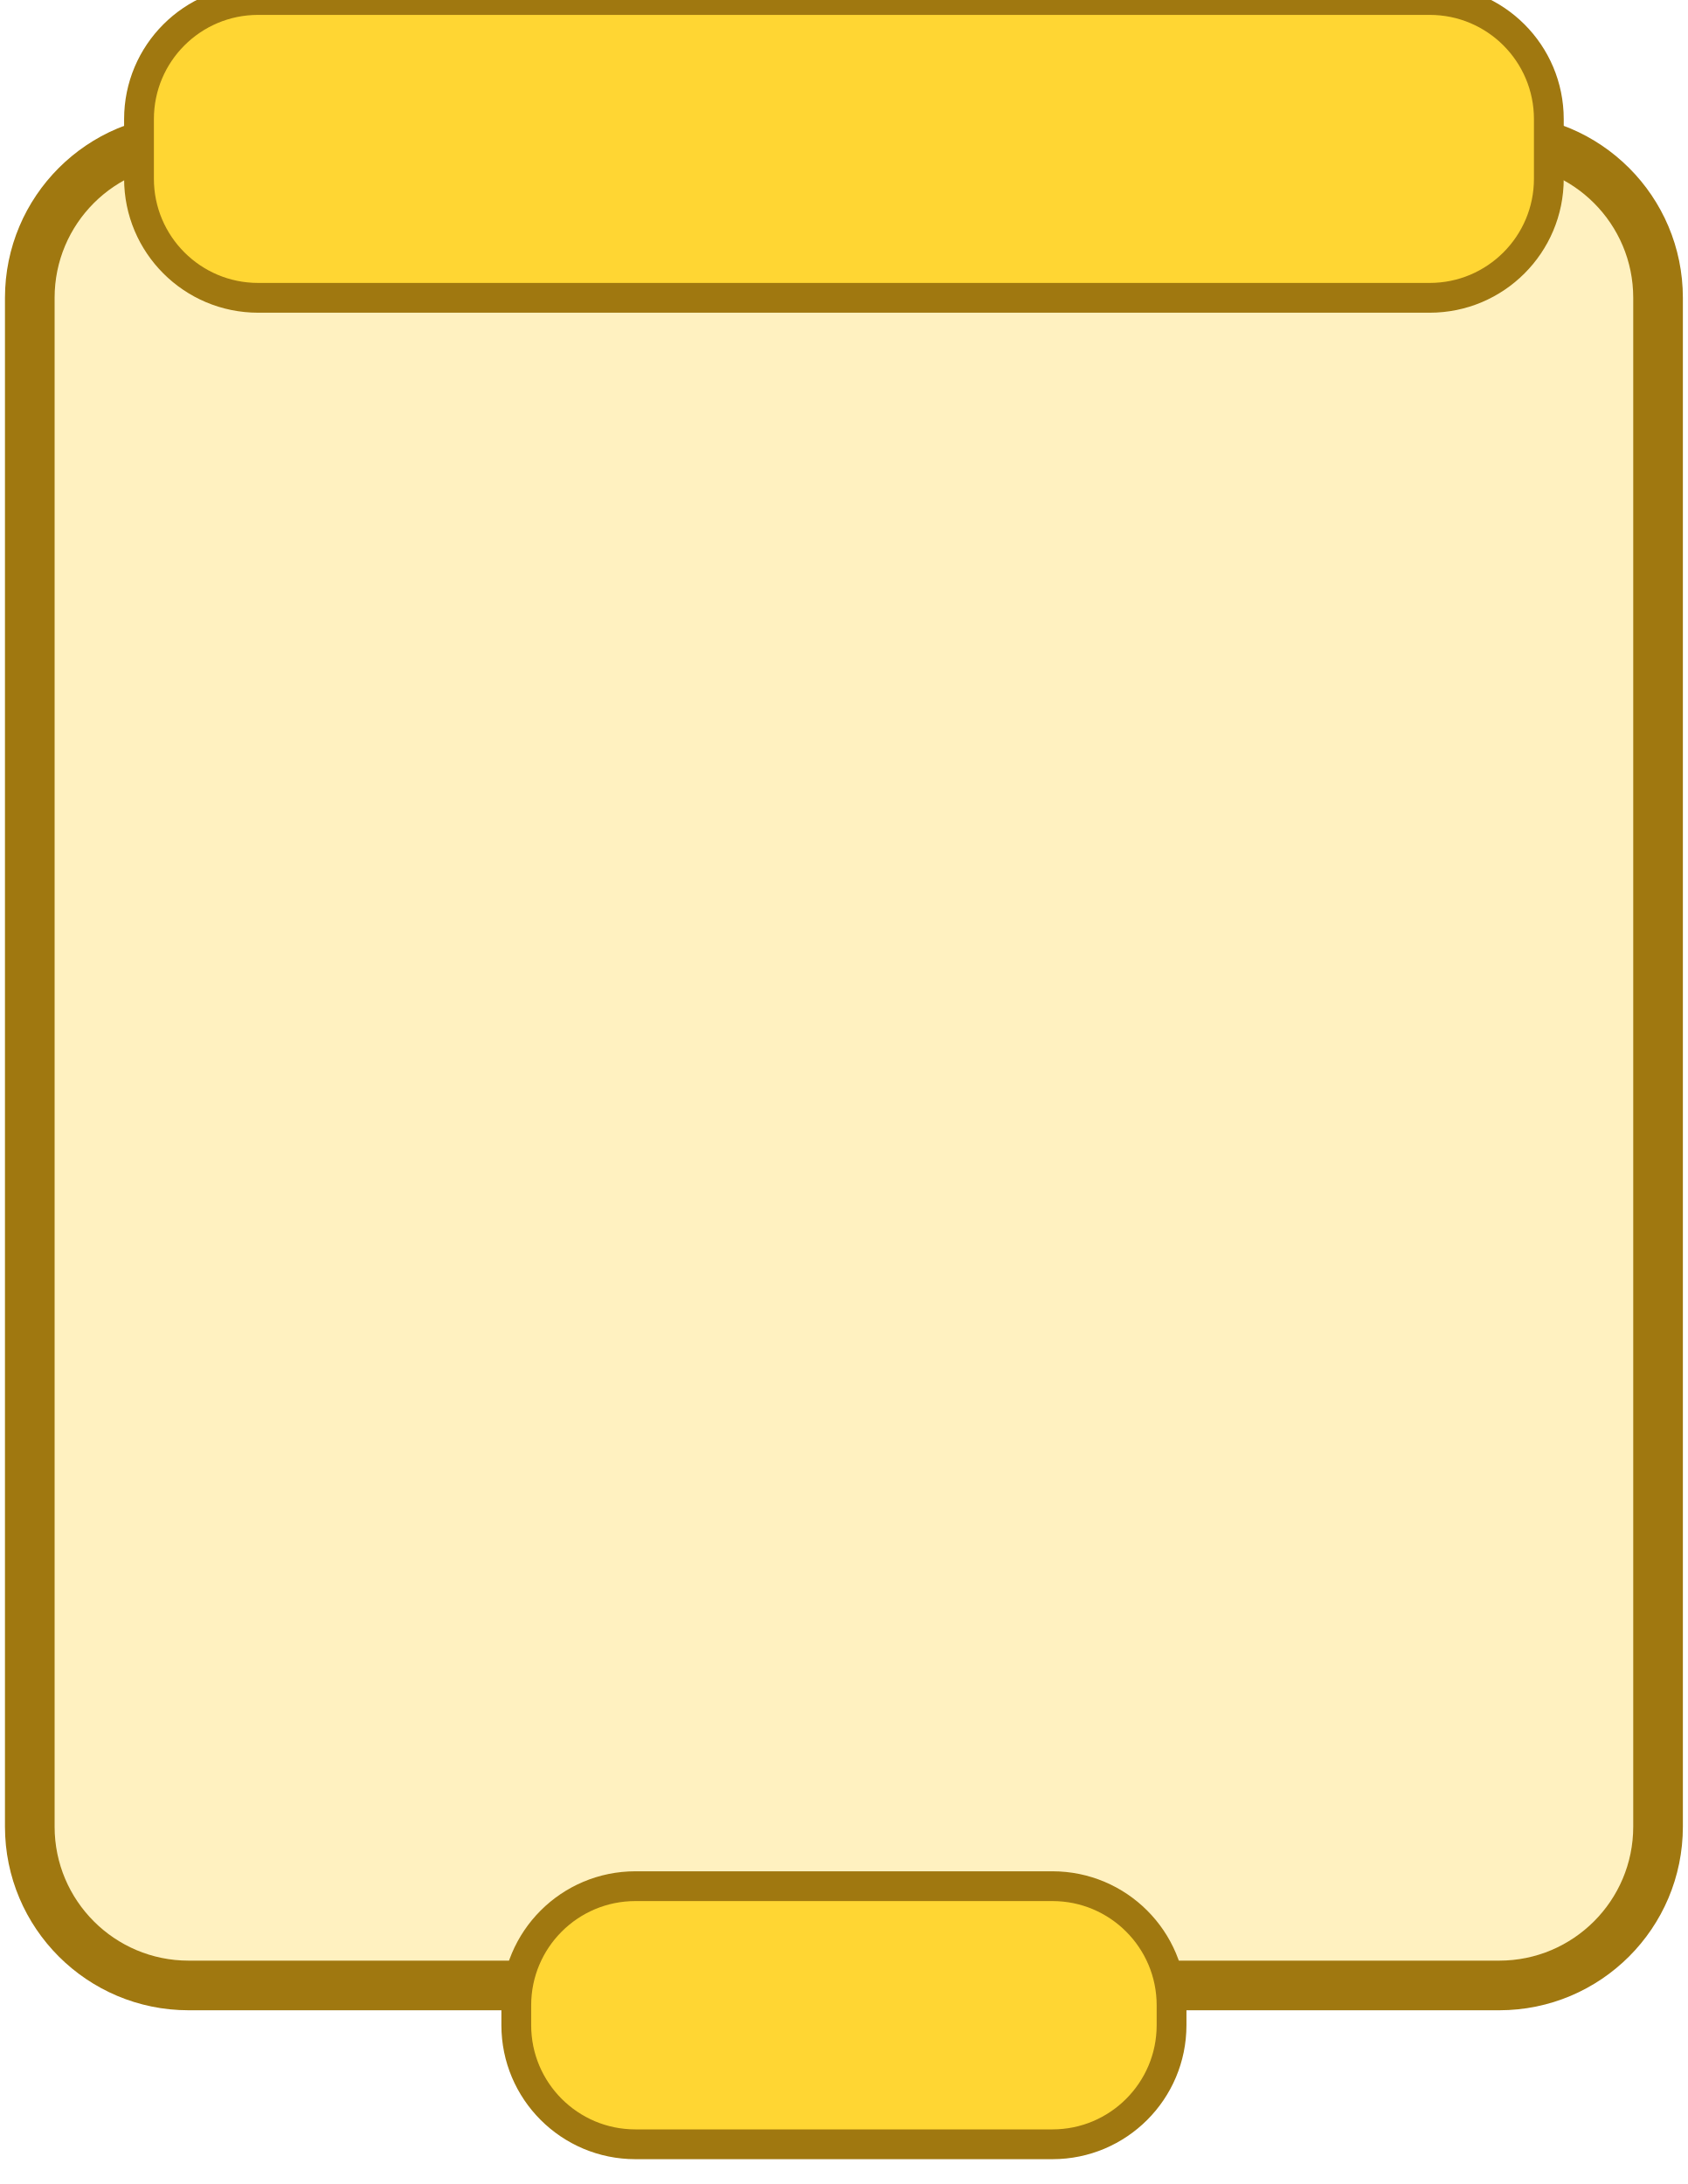
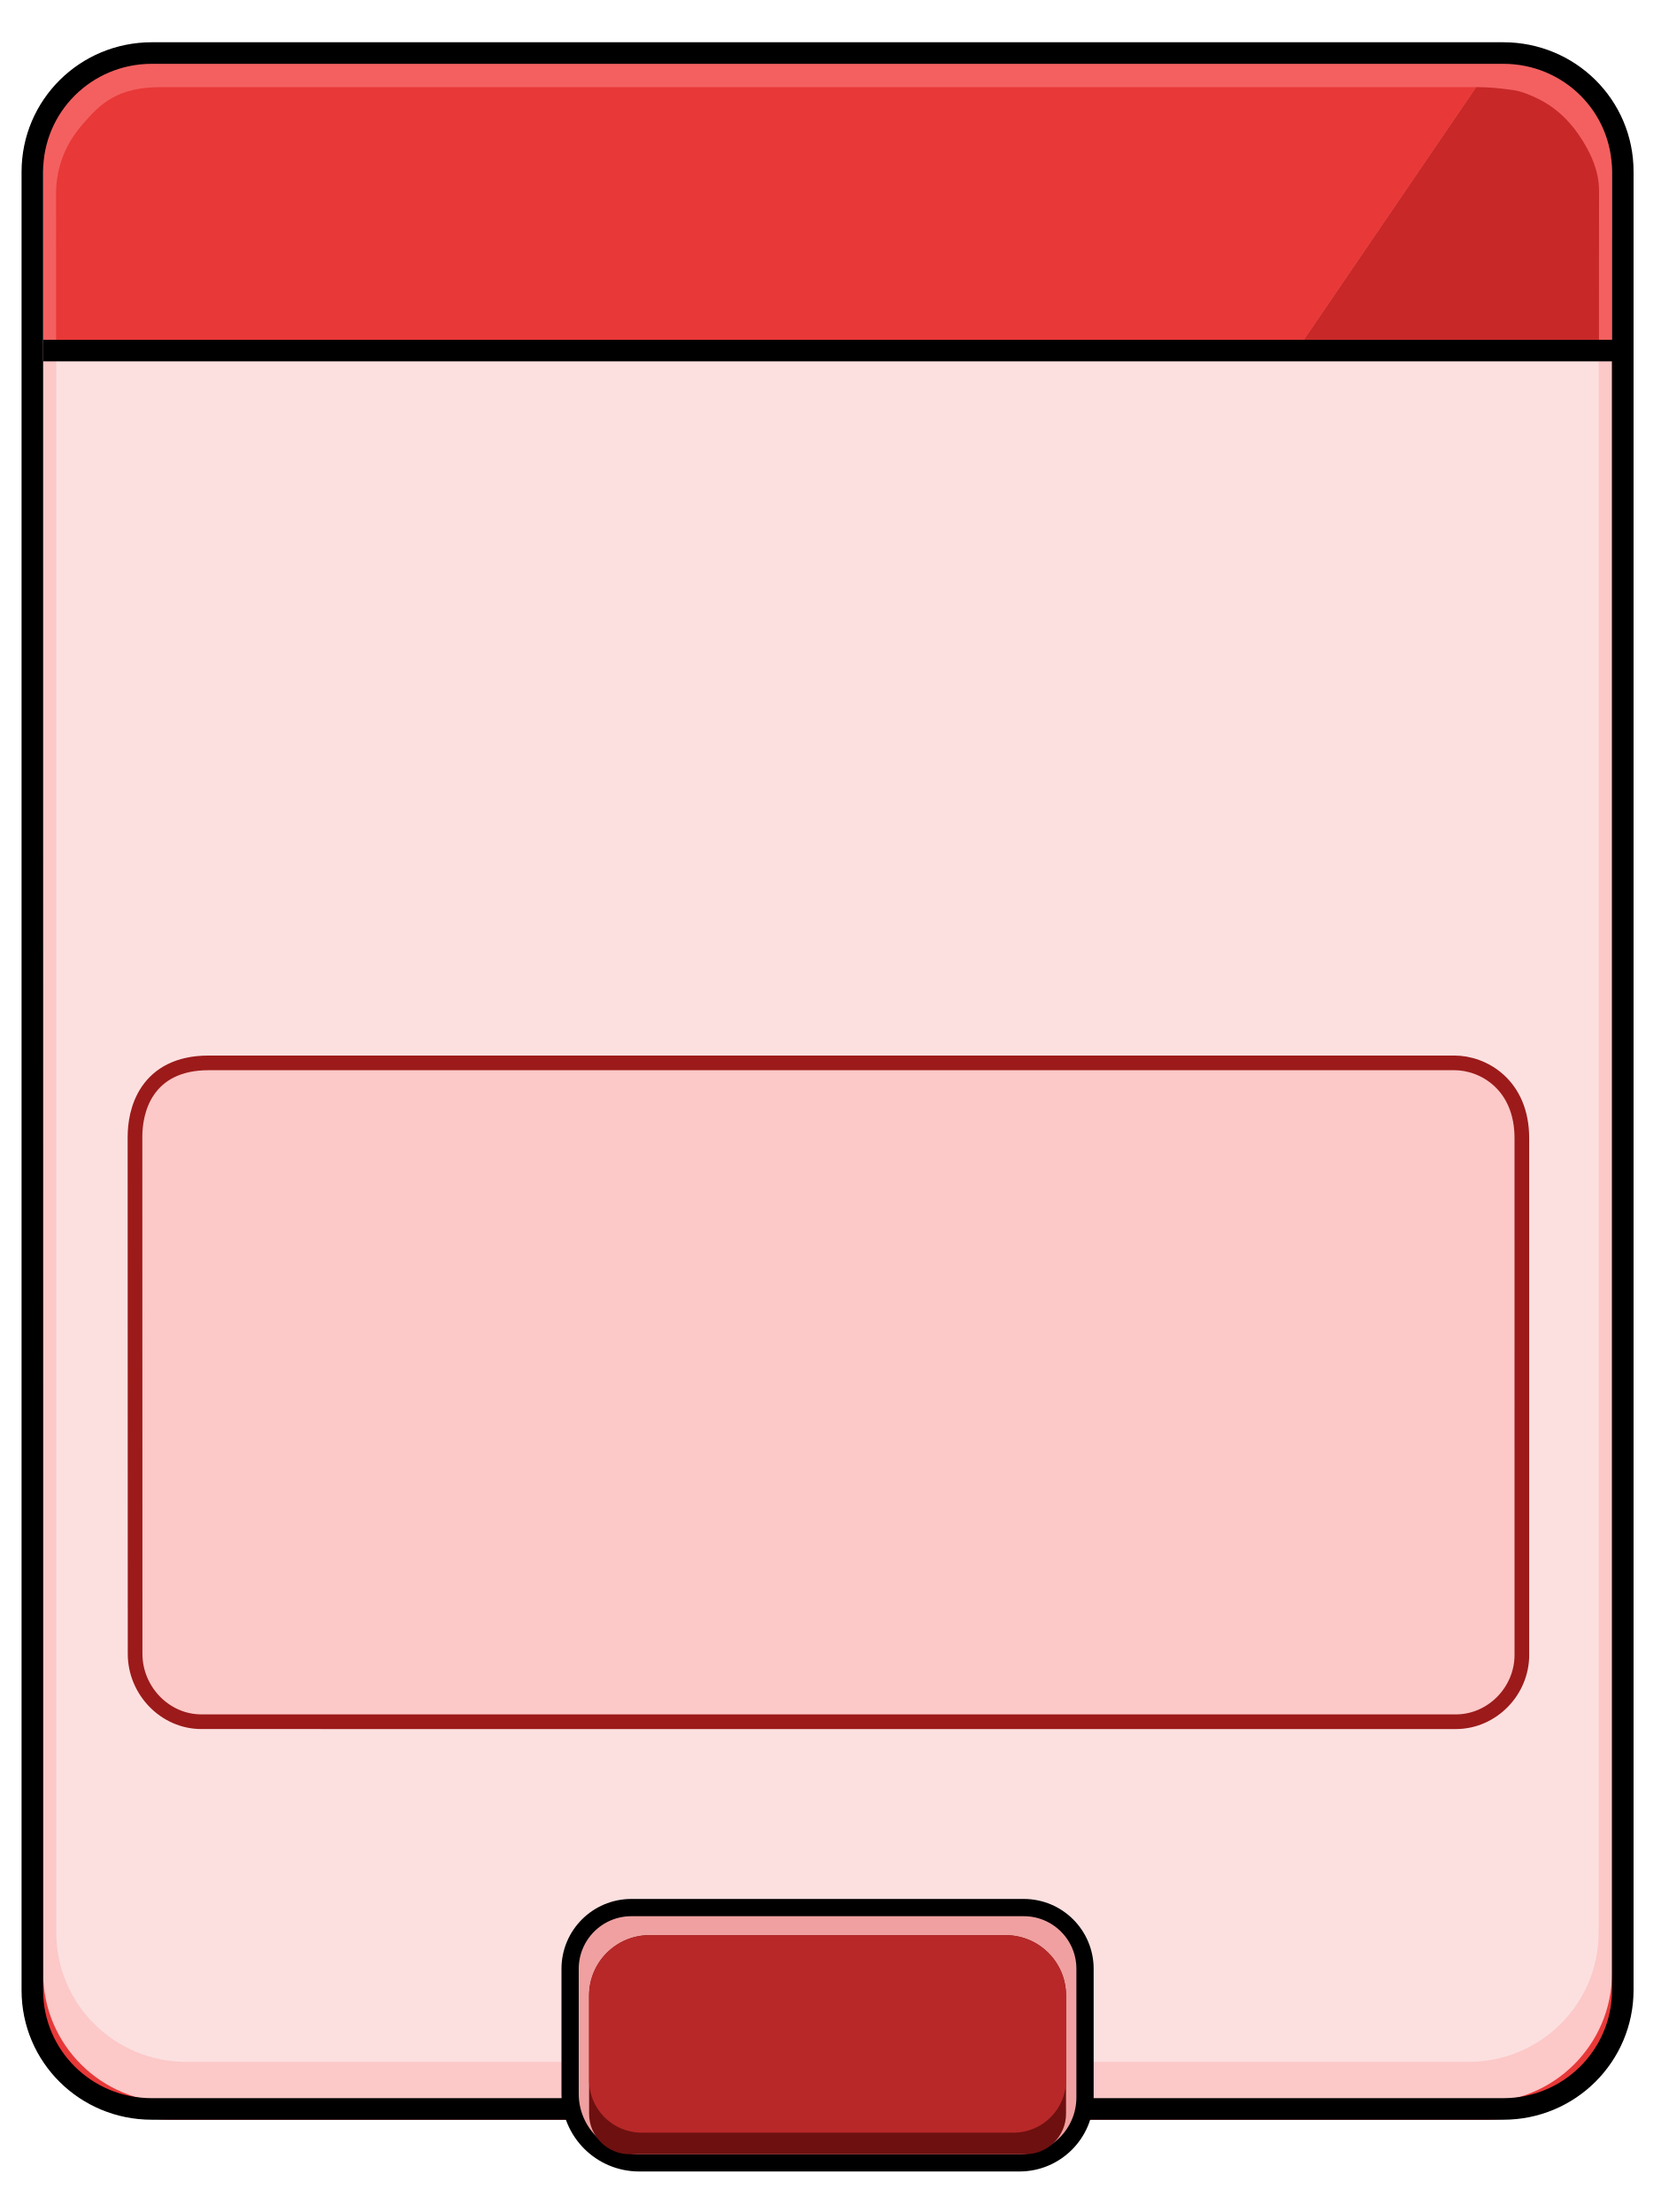
- <svg xmlns="http://www.w3.org/2000/svg" width="170" height="220" viewBox="0 0 170 220" fill="none">
-   <rect x="3" y="14" width="164" height="186" rx="16" ry="16" fill="#FFF1C0" stroke="#A07810" stroke-width="5" />
-   <rect x="14" y="0" width="142" height="30" rx="12" ry="12" fill="#FFD633" stroke="#A07810" stroke-width="3" />
-   <rect x="52" y="190" width="66" height="26" rx="12" ry="12" fill="#FFD633" stroke="#A07810" stroke-width="3" />
+ <svg xmlns="http://www.w3.org/2000/svg" width="1925" height="2565" viewBox="0 0 1925 2565" fill="none">
+   <path d="M104.5 2348.5C131.757 2380.15 159.935 2395.56 197.423 2402.05C206.461 2403.61 216.316 2403.99 225.5 2404C364.451 2404.14 1694.5 2404 1694.5 2404C1703.68 2403.99 1713.54 2403.61 1722.58 2402.05C1760.06 2395.56 1788.24 2380.15 1815.5 2348.5C1839.79 2320.3 1853 2291.78 1853 2260C1853 2260 1853 1995.32 1853 1862.5C1853 1378.34 1853 883.159 1853 399H1870C1870 1029.88 1871 2260 1871 2260V2335C1866.5 2363.5 1856.88 2382.81 1849.12 2393C1833.5 2413.5 1830.43 2420.36 1795.5 2441C1772.89 2453.27 1754 2458 1722.58 2458C1722.58 2458 305.435 2458.03 197.423 2458C171.774 2457.99 147.109 2453.27 124.5 2441C89.574 2420.36 86.5 2413.5 70.883 2393C63.123 2382.81 53.5 2363.5 49 2335V2260C49 2260 50.003 1029.88 50 399H67C67.003 883.158 67.004 1378.34 67 1862.5C66.999 1995.32 67 2260 67 2260C68 2292 80.213 2320.3 104.5 2348.5Z" fill="#E83838" />
+   <path d="M201 2438C117.605 2438 50 2371.13 50 2287.74C50.001 1893.79 50.002 824.498 50.001 286.298C50 202.903 117.606 136 201.001 136H1718C1801.39 136 1869 202.882 1869 286.273C1869 721.953 1869 1874.4 1869 2287.77C1868.99 2371.16 1801.39 2438 1718 2438H201Z" fill="#FCC8C8" />
+   <path d="M216.224 2390.93C132.829 2390.93 65.224 2324.06 65.224 2240.67C65.225 1846.73 65.226 777.481 65.225 239.298C65.224 155.902 132.829 89 216.225 89H1702.51C1785.9 89 1853.5 155.882 1853.5 239.274C1853.51 674.942 1853.5 1827.34 1853.5 2240.7C1853.5 2324.09 1785.9 2390.93 1702.5 2390.93H216.224Z" fill="#FCE0E0" />
+   <path d="M1686.35 1232.5C1702.76 1232.5 1722.26 1238.56 1737.74 1252.65C1753.44 1266.93 1764.47 1288.97 1764.47 1319.76C1764.47 1488.97 1764.52 1720.17 1764.49 1919.03C1764.48 1961.2 1729.78 1996.5 1687.88 1996.5C1203.06 1996.5 718.244 1996.49 233.425 1996.47V1996.47C191.394 1996.47 156.675 1960.53 156.636 1917.78C156.545 1819.84 156.579 1721.91 156.568 1623.99C156.558 1522.11 156.62 1420.25 156.5 1318.39V1318.38C156.5 1303.93 159.248 1282.61 171.539 1264.67C184.21 1246.17 206.183 1232.5 241.823 1232.5H1686.35Z" fill="#FCC8C8" stroke="#9C1A1A" stroke-width="17" />
+   <path d="M50 189C50 124.935 101.935 73 166 73H1753C1817.07 73 1869 124.935 1869 189V394H50V189Z" fill="#F46060" />
+   <path d="M1853.99 221.293C1854.05 239.886 1853.86 393.945 1853.86 393.945C1811.03 393.994 1554.52 394.039 1511.72 393.945L1711.47 101.003C1726.89 101.003 1740.83 102.47 1755.15 104.571C1763.67 105.819 1775.2 110.431 1783.99 114.875C1806.04 126.017 1822.23 142.515 1835.16 163.5C1844.25 178.256 1853.9 197.756 1853.99 221.293Z" fill="#C82828" />
+   <path d="M65.054 393.945C65.054 393.945 65.034 281.269 65 225.382C64.981 194.039 75.67 167.234 95.729 144.17C116.102 120.745 135.01 101.003 187.176 101.003C679.86 101.003 1204.41 100.997 1711.47 101.003L1511.72 393.945L65.054 393.945Z" fill="#E83838" />
+   <path d="M176.001 61.5H1743C1819.6 61.5 1881.5 122.626 1881.5 199.008C1881.5 651.599 1881.5 1878.51 1881.5 2307.48C1881.49 2383.92 1819.54 2445.5 1743 2445.5H176C99.408 2445.5 37.5 2384.32 37.5 2307.93C37.501 1899.95 37.503 763.467 37.501 199.296C37.501 122.88 99.433 61.5 176.001 61.5Z" stroke="black" stroke-width="25" />
+   <path d="M50 394H1870V419H50L50 394Z" fill="black" />
+   <path d="M1187 2212C1226.21 2212 1258 2243.79 1258 2283V2432C1258 2473.97 1223.97 2508 1182 2508H741C696.817 2508 661 2472.18 661 2428V2283C661 2243.79 692.788 2212 732 2212H1187Z" fill="#F0A0A0" stroke="black" stroke-width="20" />
+   <path d="M683 2314C683 2275.34 714.34 2244 753 2244H1166C1204.66 2244 1236 2275.34 1236 2314V2451C1236 2476.96 1214.96 2498 1189 2498H730C704.043 2498 683 2476.96 683 2451V2314Z" fill="#6E1010" />
+   <path d="M683 2314C683 2275.34 714.34 2244 753 2244H1166C1204.66 2244 1236 2275.34 1236 2314V2412C1236 2445.69 1208.69 2473 1175 2473H744C710.311 2473 683 2445.69 683 2412V2314Z" fill="#B82828" />
</svg>
